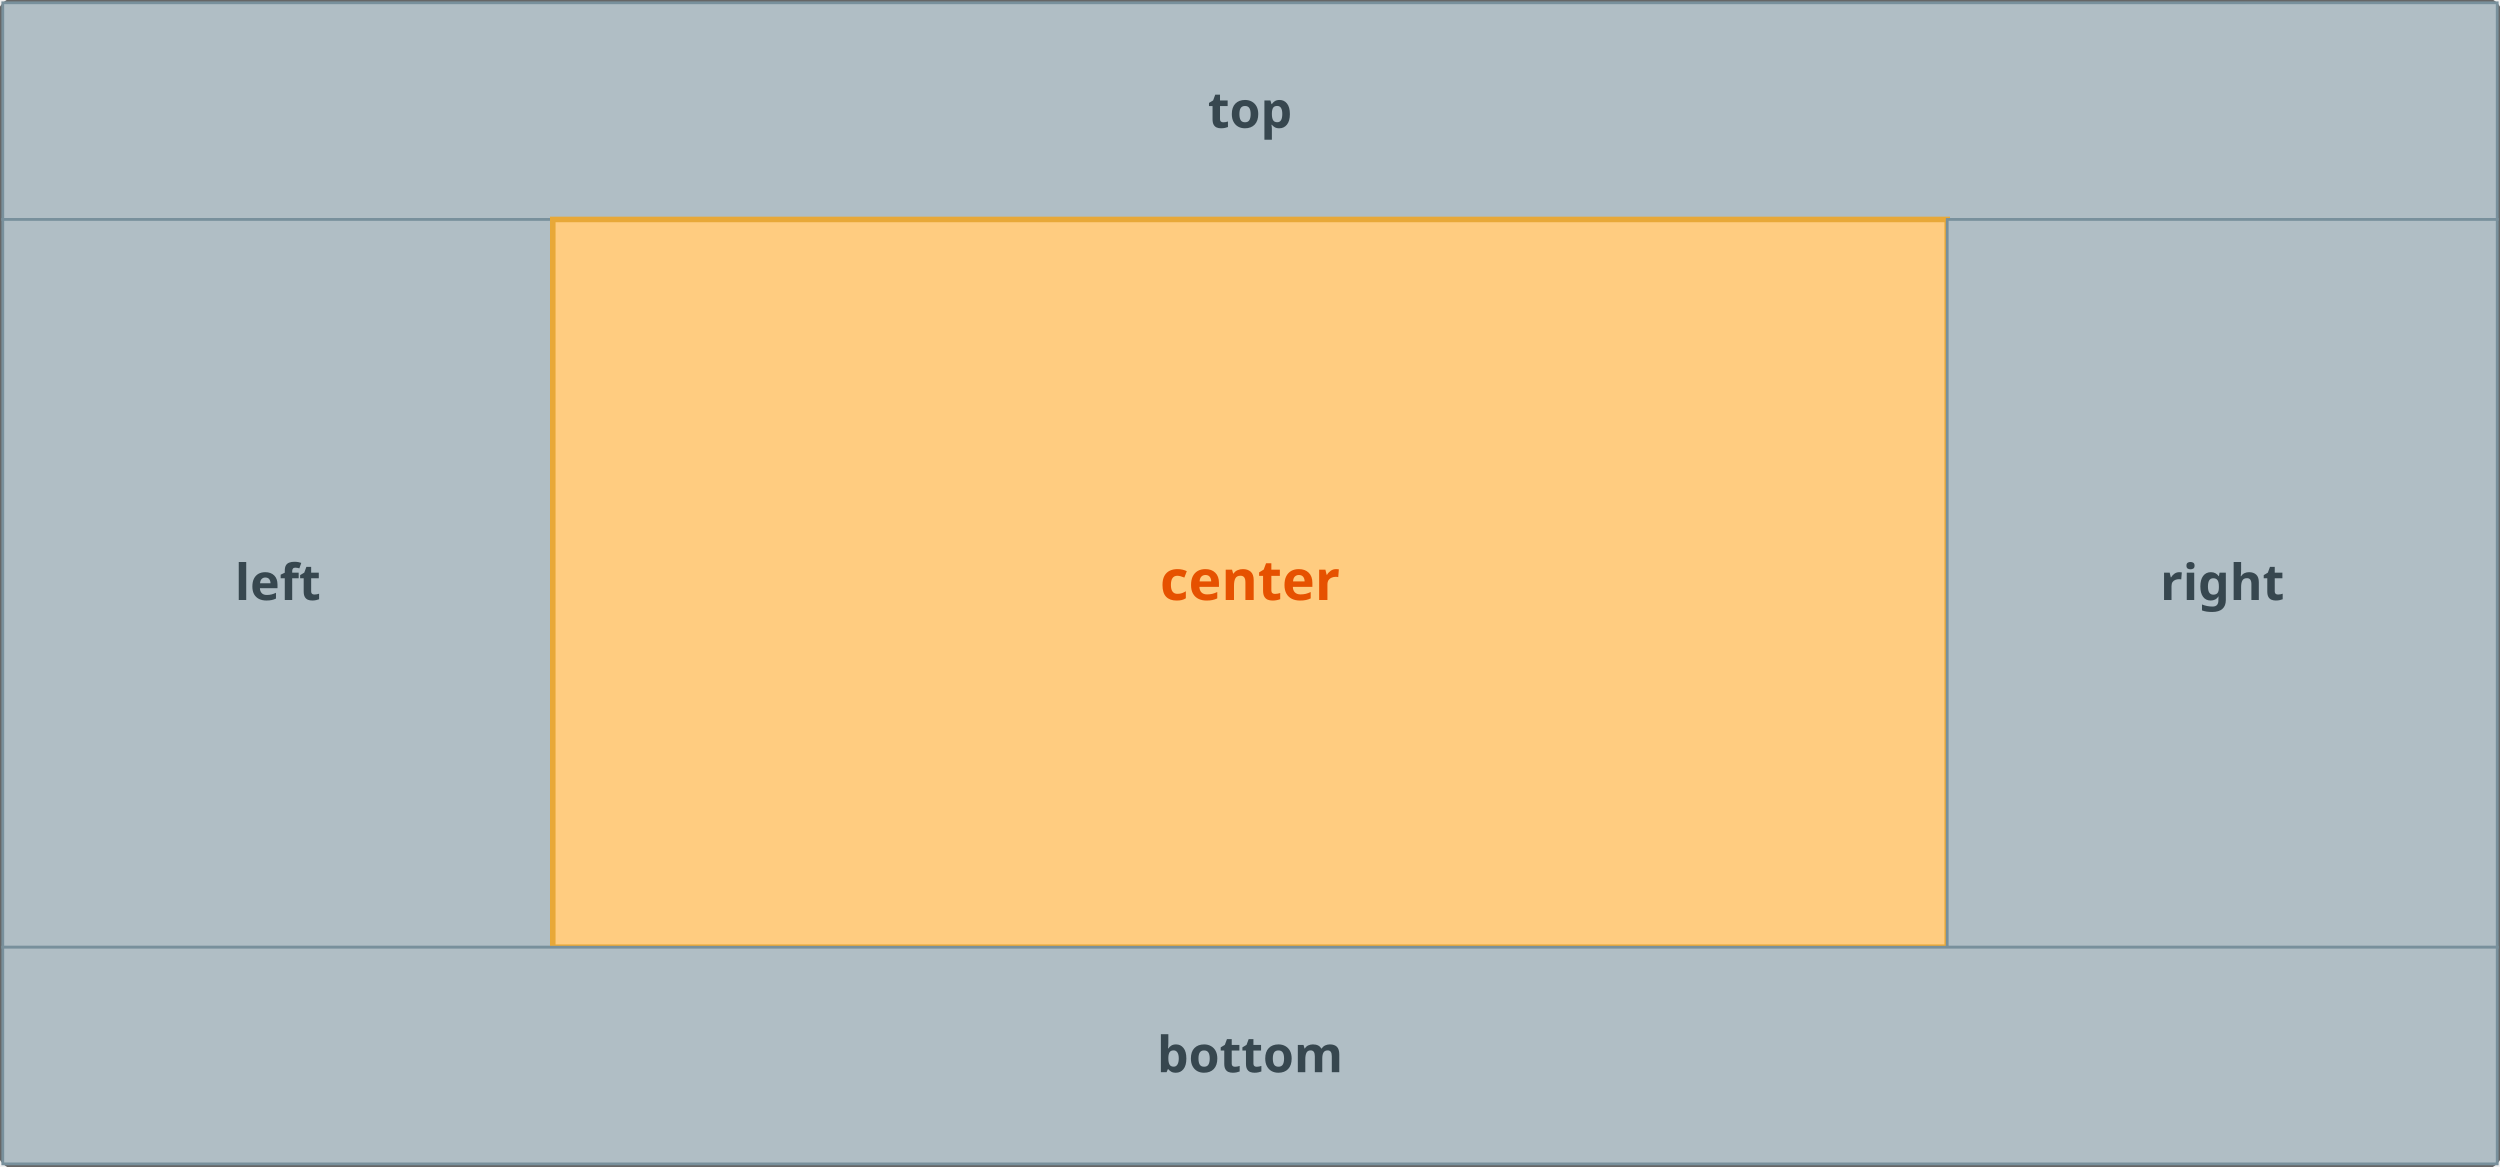
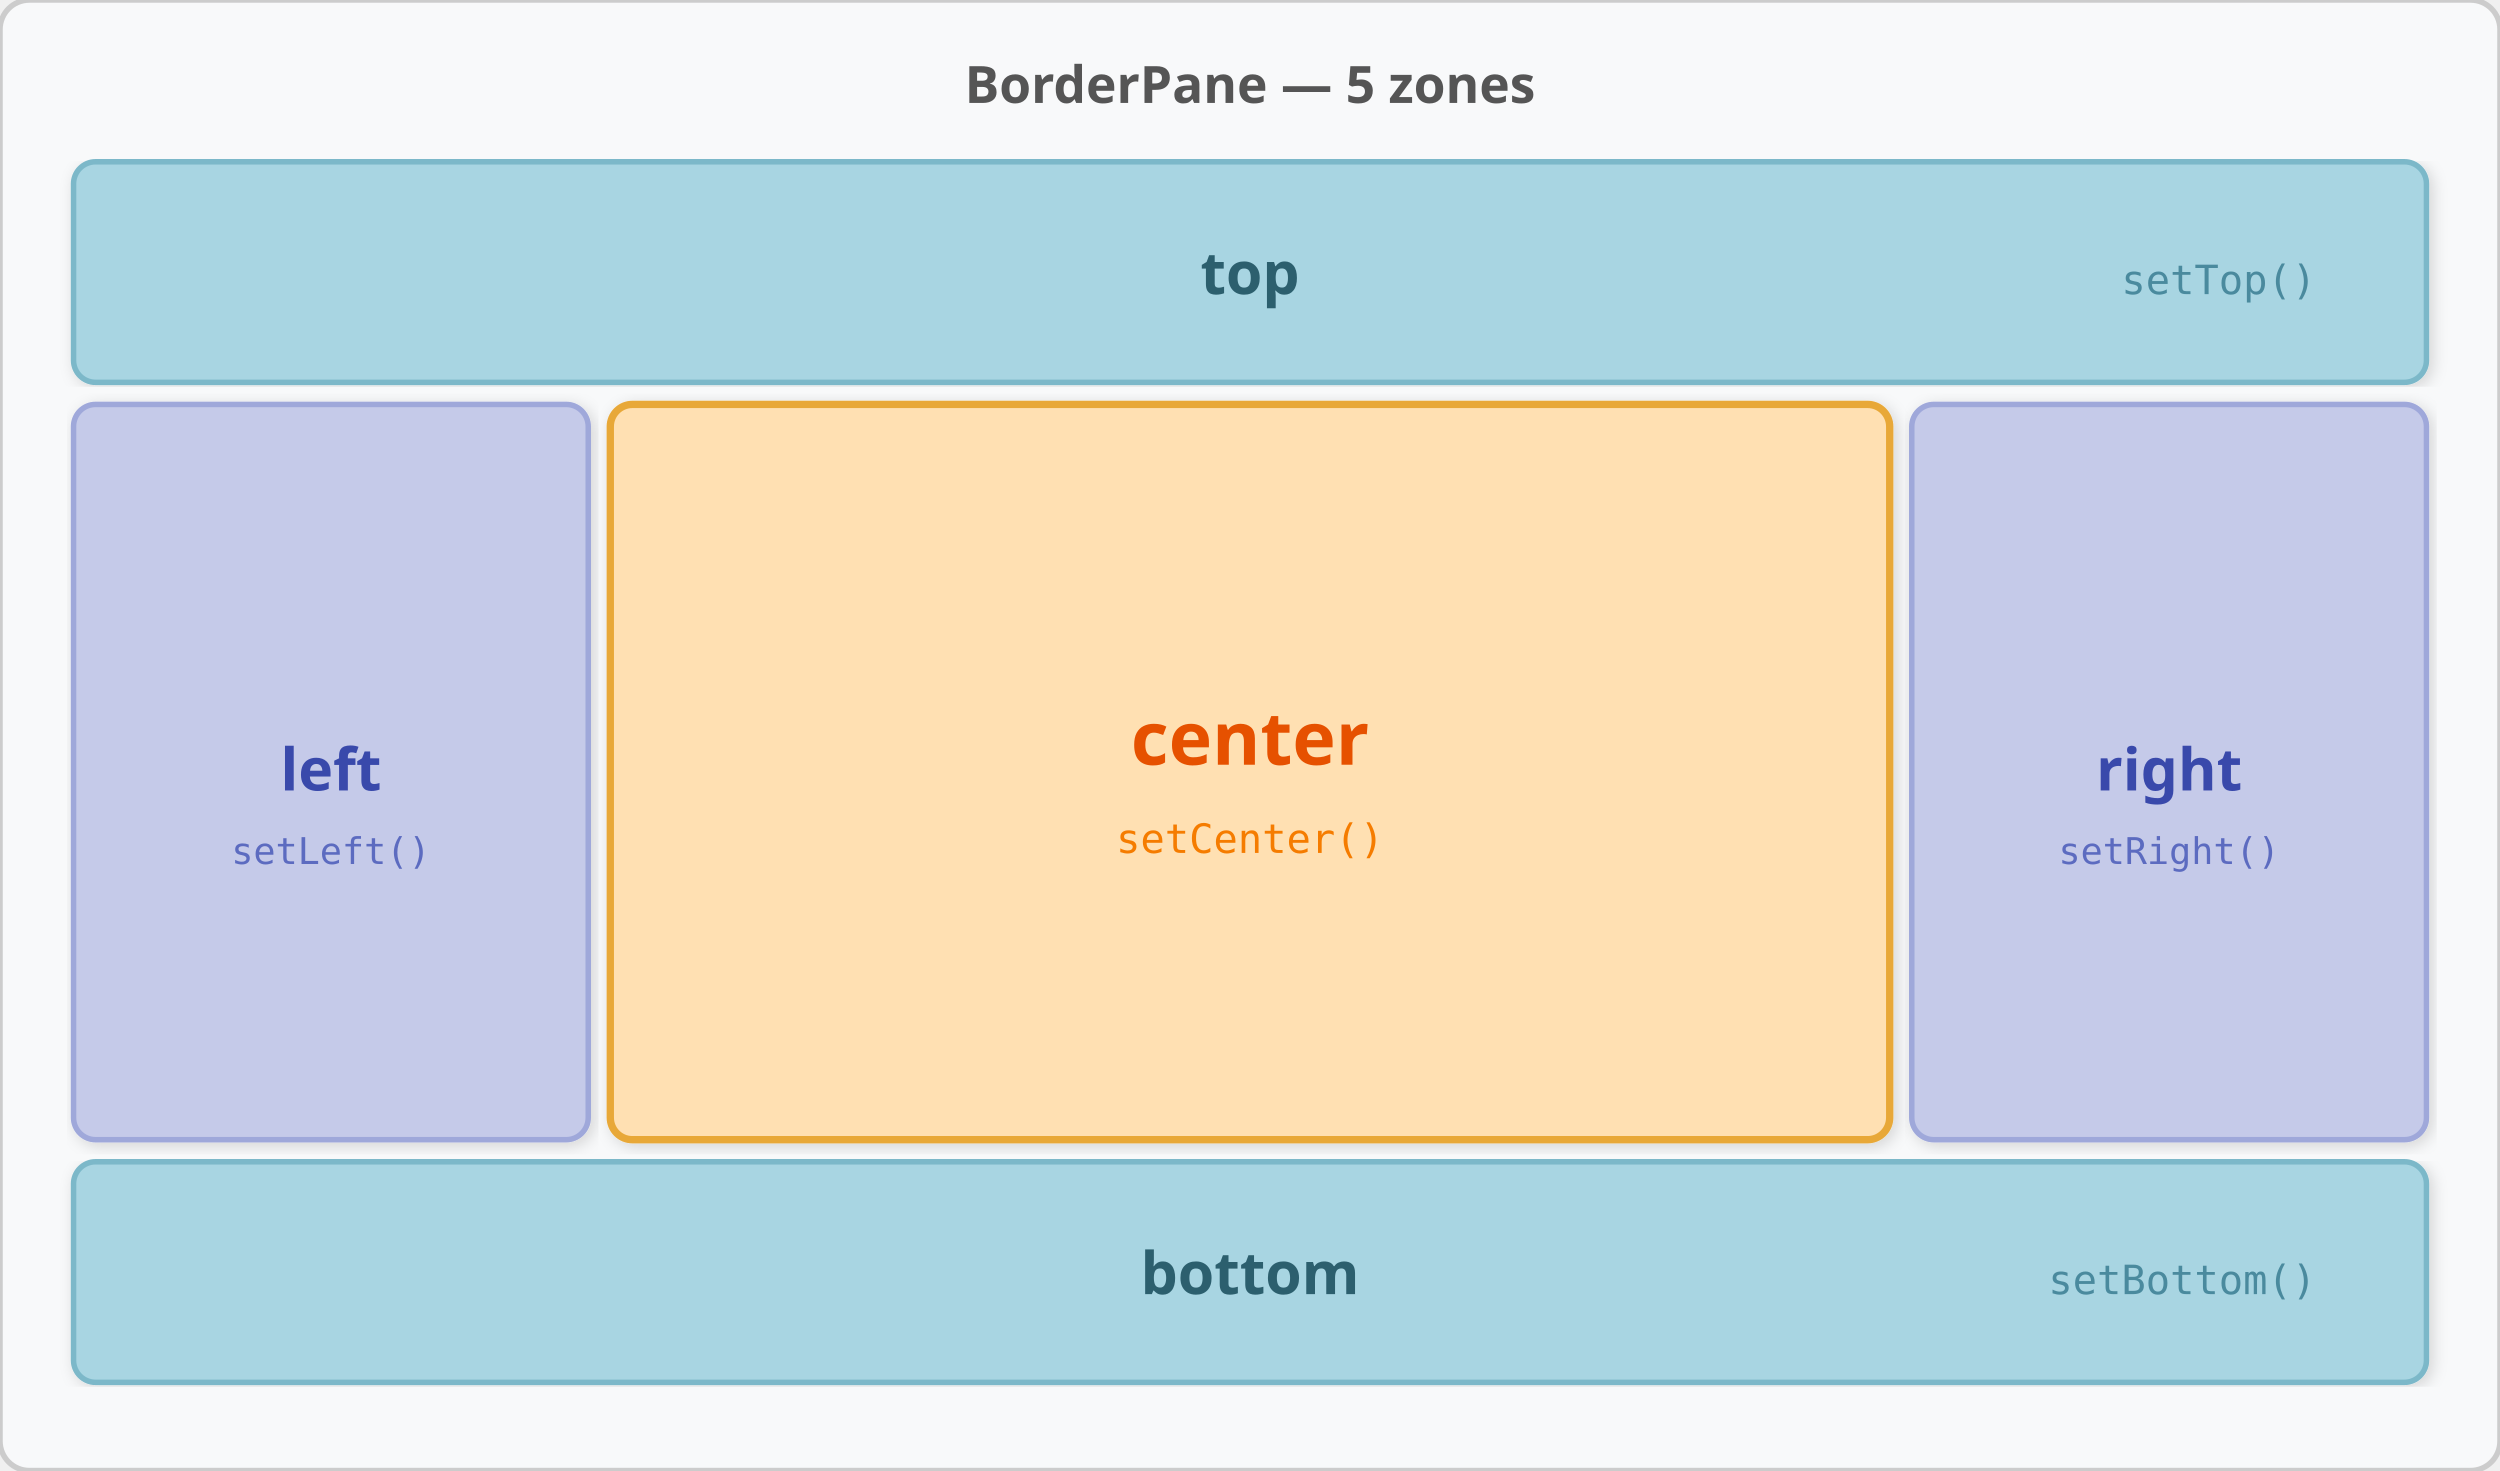
- <svg xmlns="http://www.w3.org/2000/svg" viewBox="0 0 900 420" width="900" height="420">
-   <rect x="0" y="0" width="900" height="420" rx="6" fill="#ffffff" />
-   <rect x="0" y="0" width="900" height="420" rx="6" fill="none" stroke="#666" stroke-width="2" />
-   <rect x="1" y="1" width="898" height="78" fill="#b0bec5" stroke="#78909c" stroke-width="1" />
-   <text x="450" y="46" text-anchor="middle" font-family="sans-serif" font-size="18" font-weight="bold" fill="#37474f">top</text>
-   <rect x="1" y="79" width="198" height="262" fill="#b0bec5" stroke="#78909c" stroke-width="1" />
-   <text x="100" y="216" text-anchor="middle" font-family="sans-serif" font-size="18" font-weight="bold" fill="#37474f">left</text>
-   <rect x="199" y="79" width="502" height="262" fill="#ffcc80" stroke="#e8a838" stroke-width="2" />
-   <text x="450" y="216" text-anchor="middle" font-family="sans-serif" font-size="20" font-weight="bold" fill="#e65100">center</text>
-   <rect x="701" y="79" width="198" height="262" fill="#b0bec5" stroke="#78909c" stroke-width="1" />
-   <text x="800" y="216" text-anchor="middle" font-family="sans-serif" font-size="18" font-weight="bold" fill="#37474f">right</text>
-   <rect x="1" y="341" width="898" height="78" fill="#b0bec5" stroke="#78909c" stroke-width="1" />
-   <text x="450" y="386" text-anchor="middle" font-family="sans-serif" font-size="18" font-weight="bold" fill="#37474f">bottom</text>
+ <svg xmlns="http://www.w3.org/2000/svg" viewBox="0 0 680 400" width="680" height="400">
+   <defs>
+     <filter id="shadow" x="-2%" y="-2%" width="104%" height="104%">
+       <feDropShadow dx="1" dy="1" stdDeviation="2" flood-opacity="0.15" />
+     </filter>
+   </defs>
+   <rect x="0" y="0" width="680" height="400" rx="8" fill="#f8f9fa" stroke="#ccc" stroke-width="1.5" />
+   <text x="340" y="28" text-anchor="middle" font-family="sans-serif" font-size="14" font-weight="bold" fill="#555">BorderPane — 5 zones</text>
+   <rect x="20" y="44" width="640" height="60" rx="6" fill="#a8d5e2" stroke="#7cb8c9" stroke-width="1.5" filter="url(#shadow)" />
+   <text x="340" y="80" text-anchor="middle" font-family="sans-serif" font-size="16" font-weight="bold" fill="#2c5f6e">top</text>
+   <text x="630" y="80" text-anchor="end" font-family="monospace" font-size="11" fill="#4a8a9e">setTop()</text>
+   <rect x="20" y="110" width="140" height="200" rx="6" fill="#c5cae9" stroke="#9fa8da" stroke-width="1.5" filter="url(#shadow)" />
+   <text x="90" y="215" text-anchor="middle" font-family="sans-serif" font-size="16" font-weight="bold" fill="#3949ab">left</text>
+   <text x="90" y="235" text-anchor="middle" font-family="monospace" font-size="10" fill="#5c6bc0">setLeft()</text>
+   <rect x="166" y="110" width="348" height="200" rx="6" fill="#ffe0b2" stroke="#e8a838" stroke-width="2" filter="url(#shadow)" />
+   <text x="340" y="208" text-anchor="middle" font-family="sans-serif" font-size="20" font-weight="bold" fill="#e65100">center</text>
+   <text x="340" y="232" text-anchor="middle" font-family="monospace" font-size="11" fill="#f57c00">setCenter()</text>
+   <rect x="520" y="110" width="140" height="200" rx="6" fill="#c5cae9" stroke="#9fa8da" stroke-width="1.5" filter="url(#shadow)" />
+   <text x="590" y="215" text-anchor="middle" font-family="sans-serif" font-size="16" font-weight="bold" fill="#3949ab">right</text>
+   <text x="590" y="235" text-anchor="middle" font-family="monospace" font-size="10" fill="#5c6bc0">setRight()</text>
+   <rect x="20" y="316" width="640" height="60" rx="6" fill="#a8d5e2" stroke="#7cb8c9" stroke-width="1.5" filter="url(#shadow)" />
+   <text x="340" y="352" text-anchor="middle" font-family="sans-serif" font-size="16" font-weight="bold" fill="#2c5f6e">bottom</text>
+   <text x="630" y="352" text-anchor="end" font-family="monospace" font-size="11" fill="#4a8a9e">setBottom()</text>
</svg>
